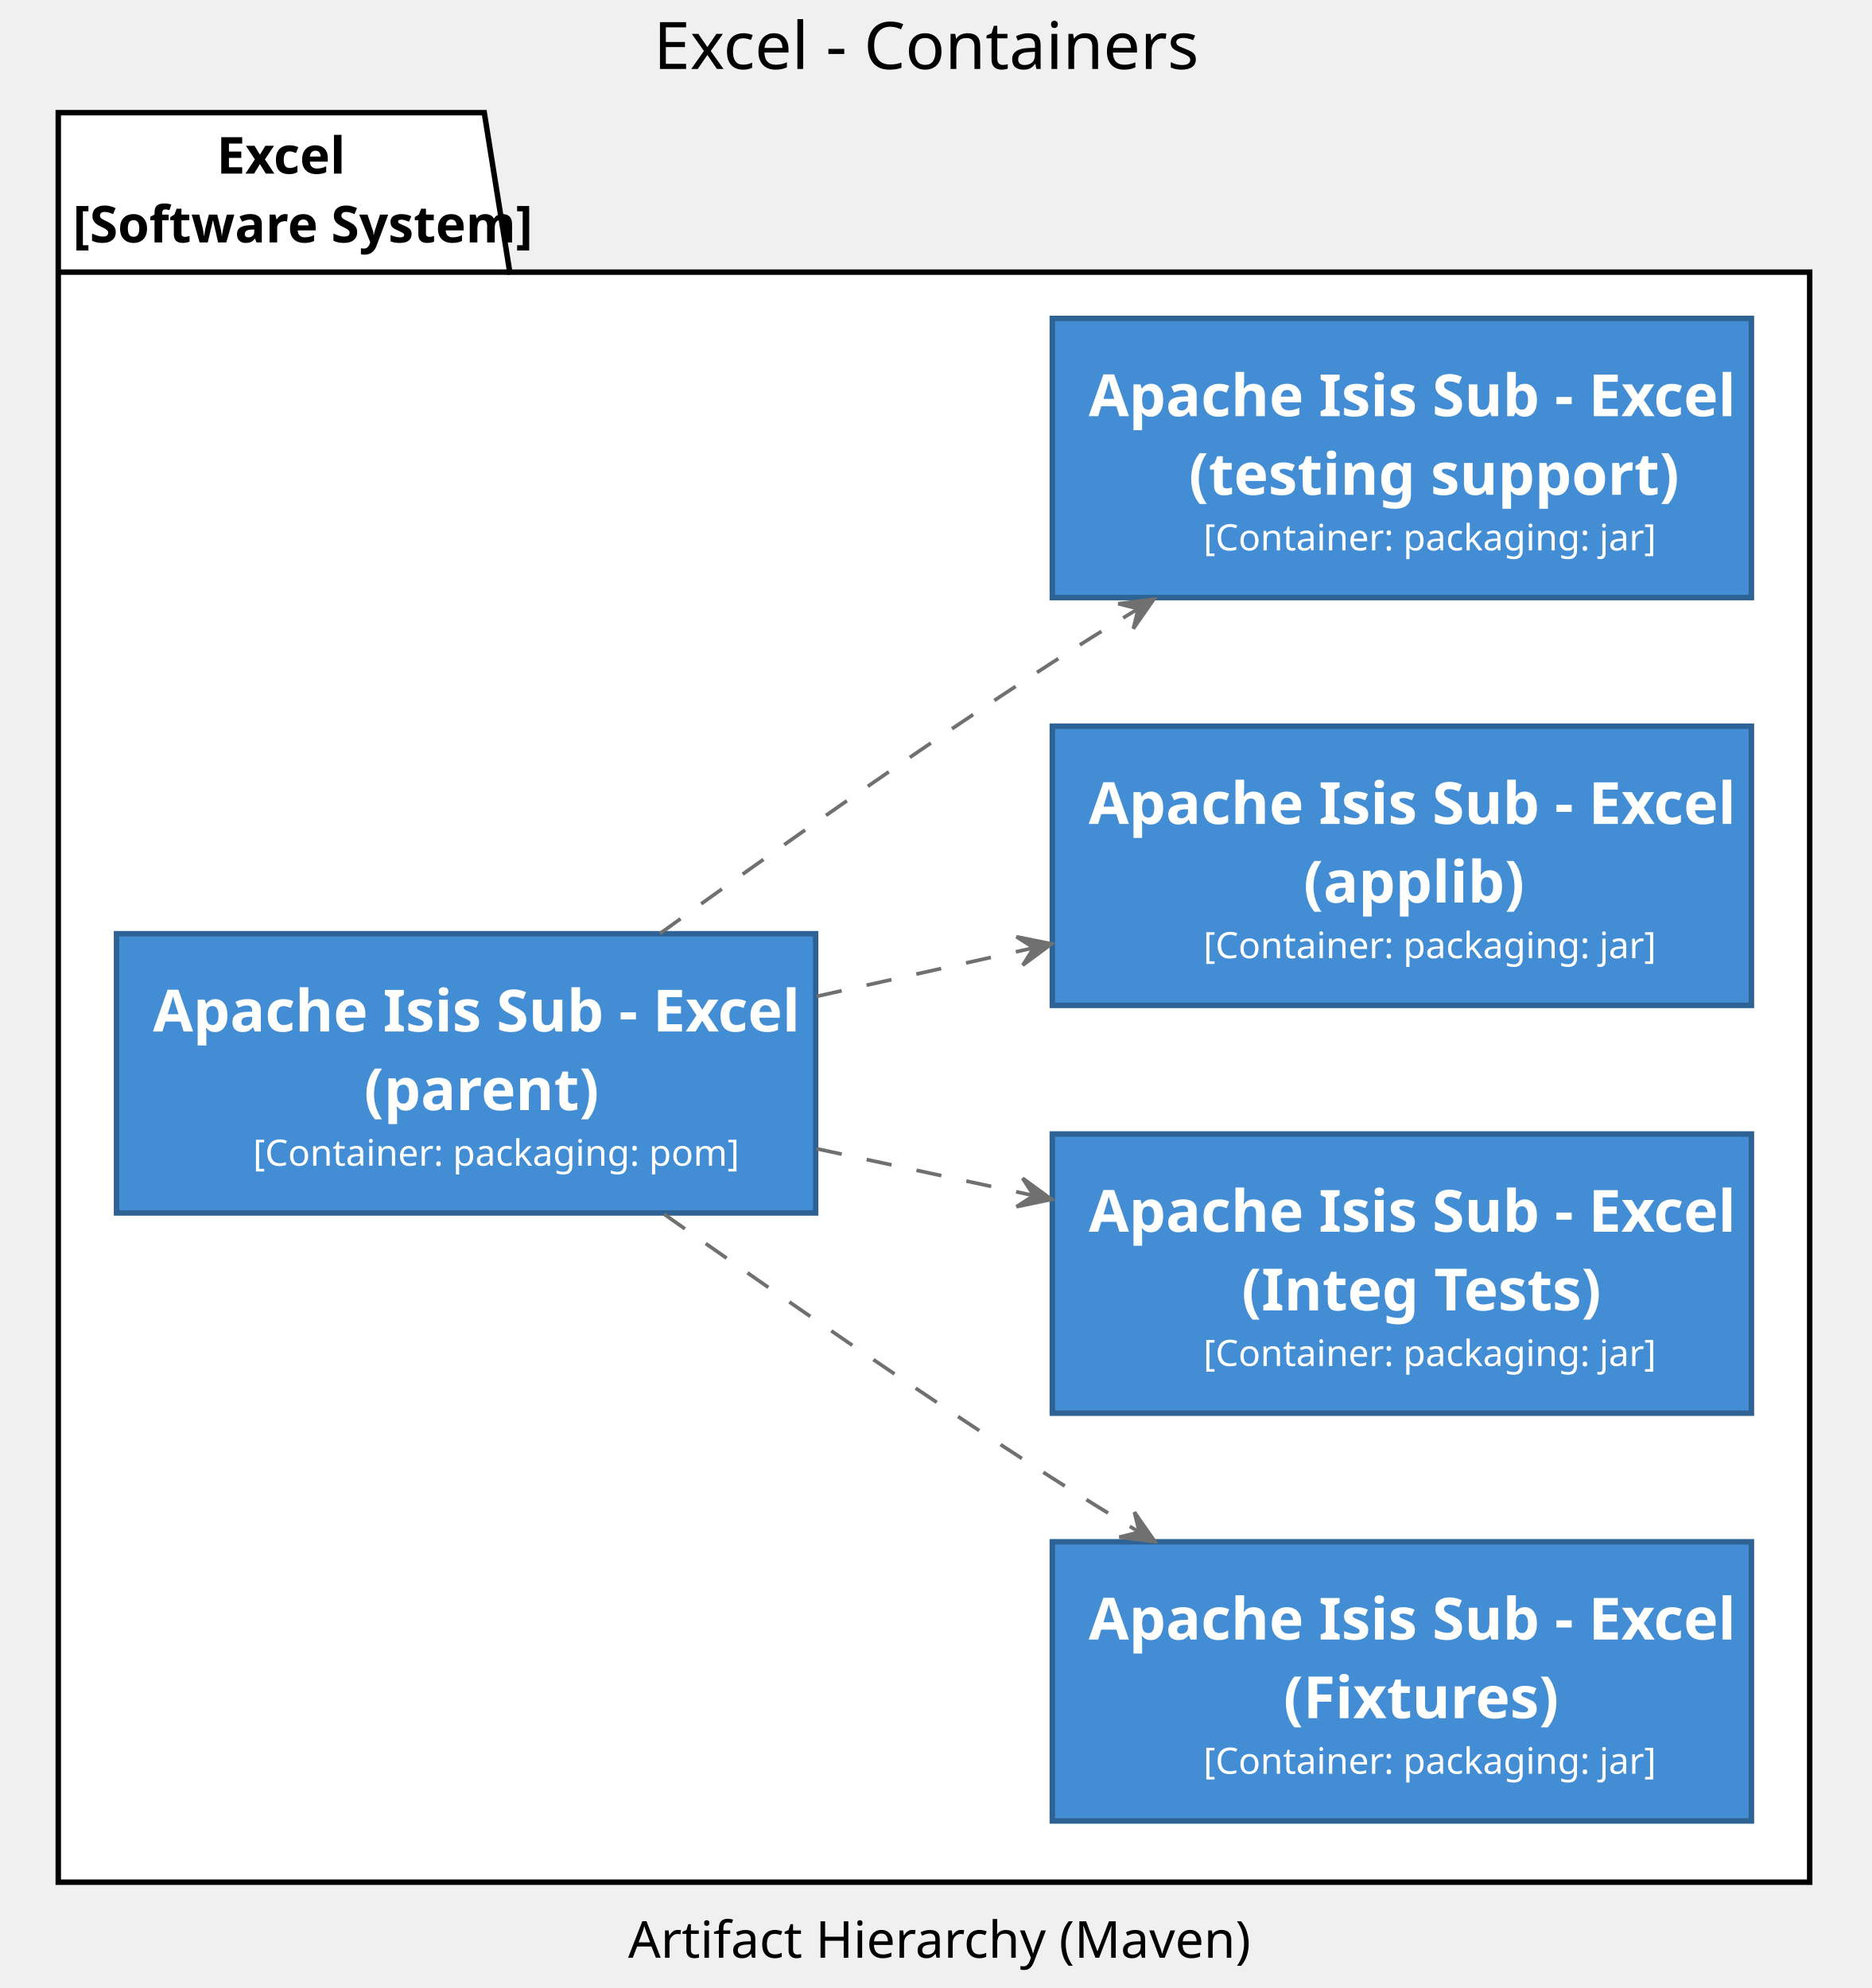
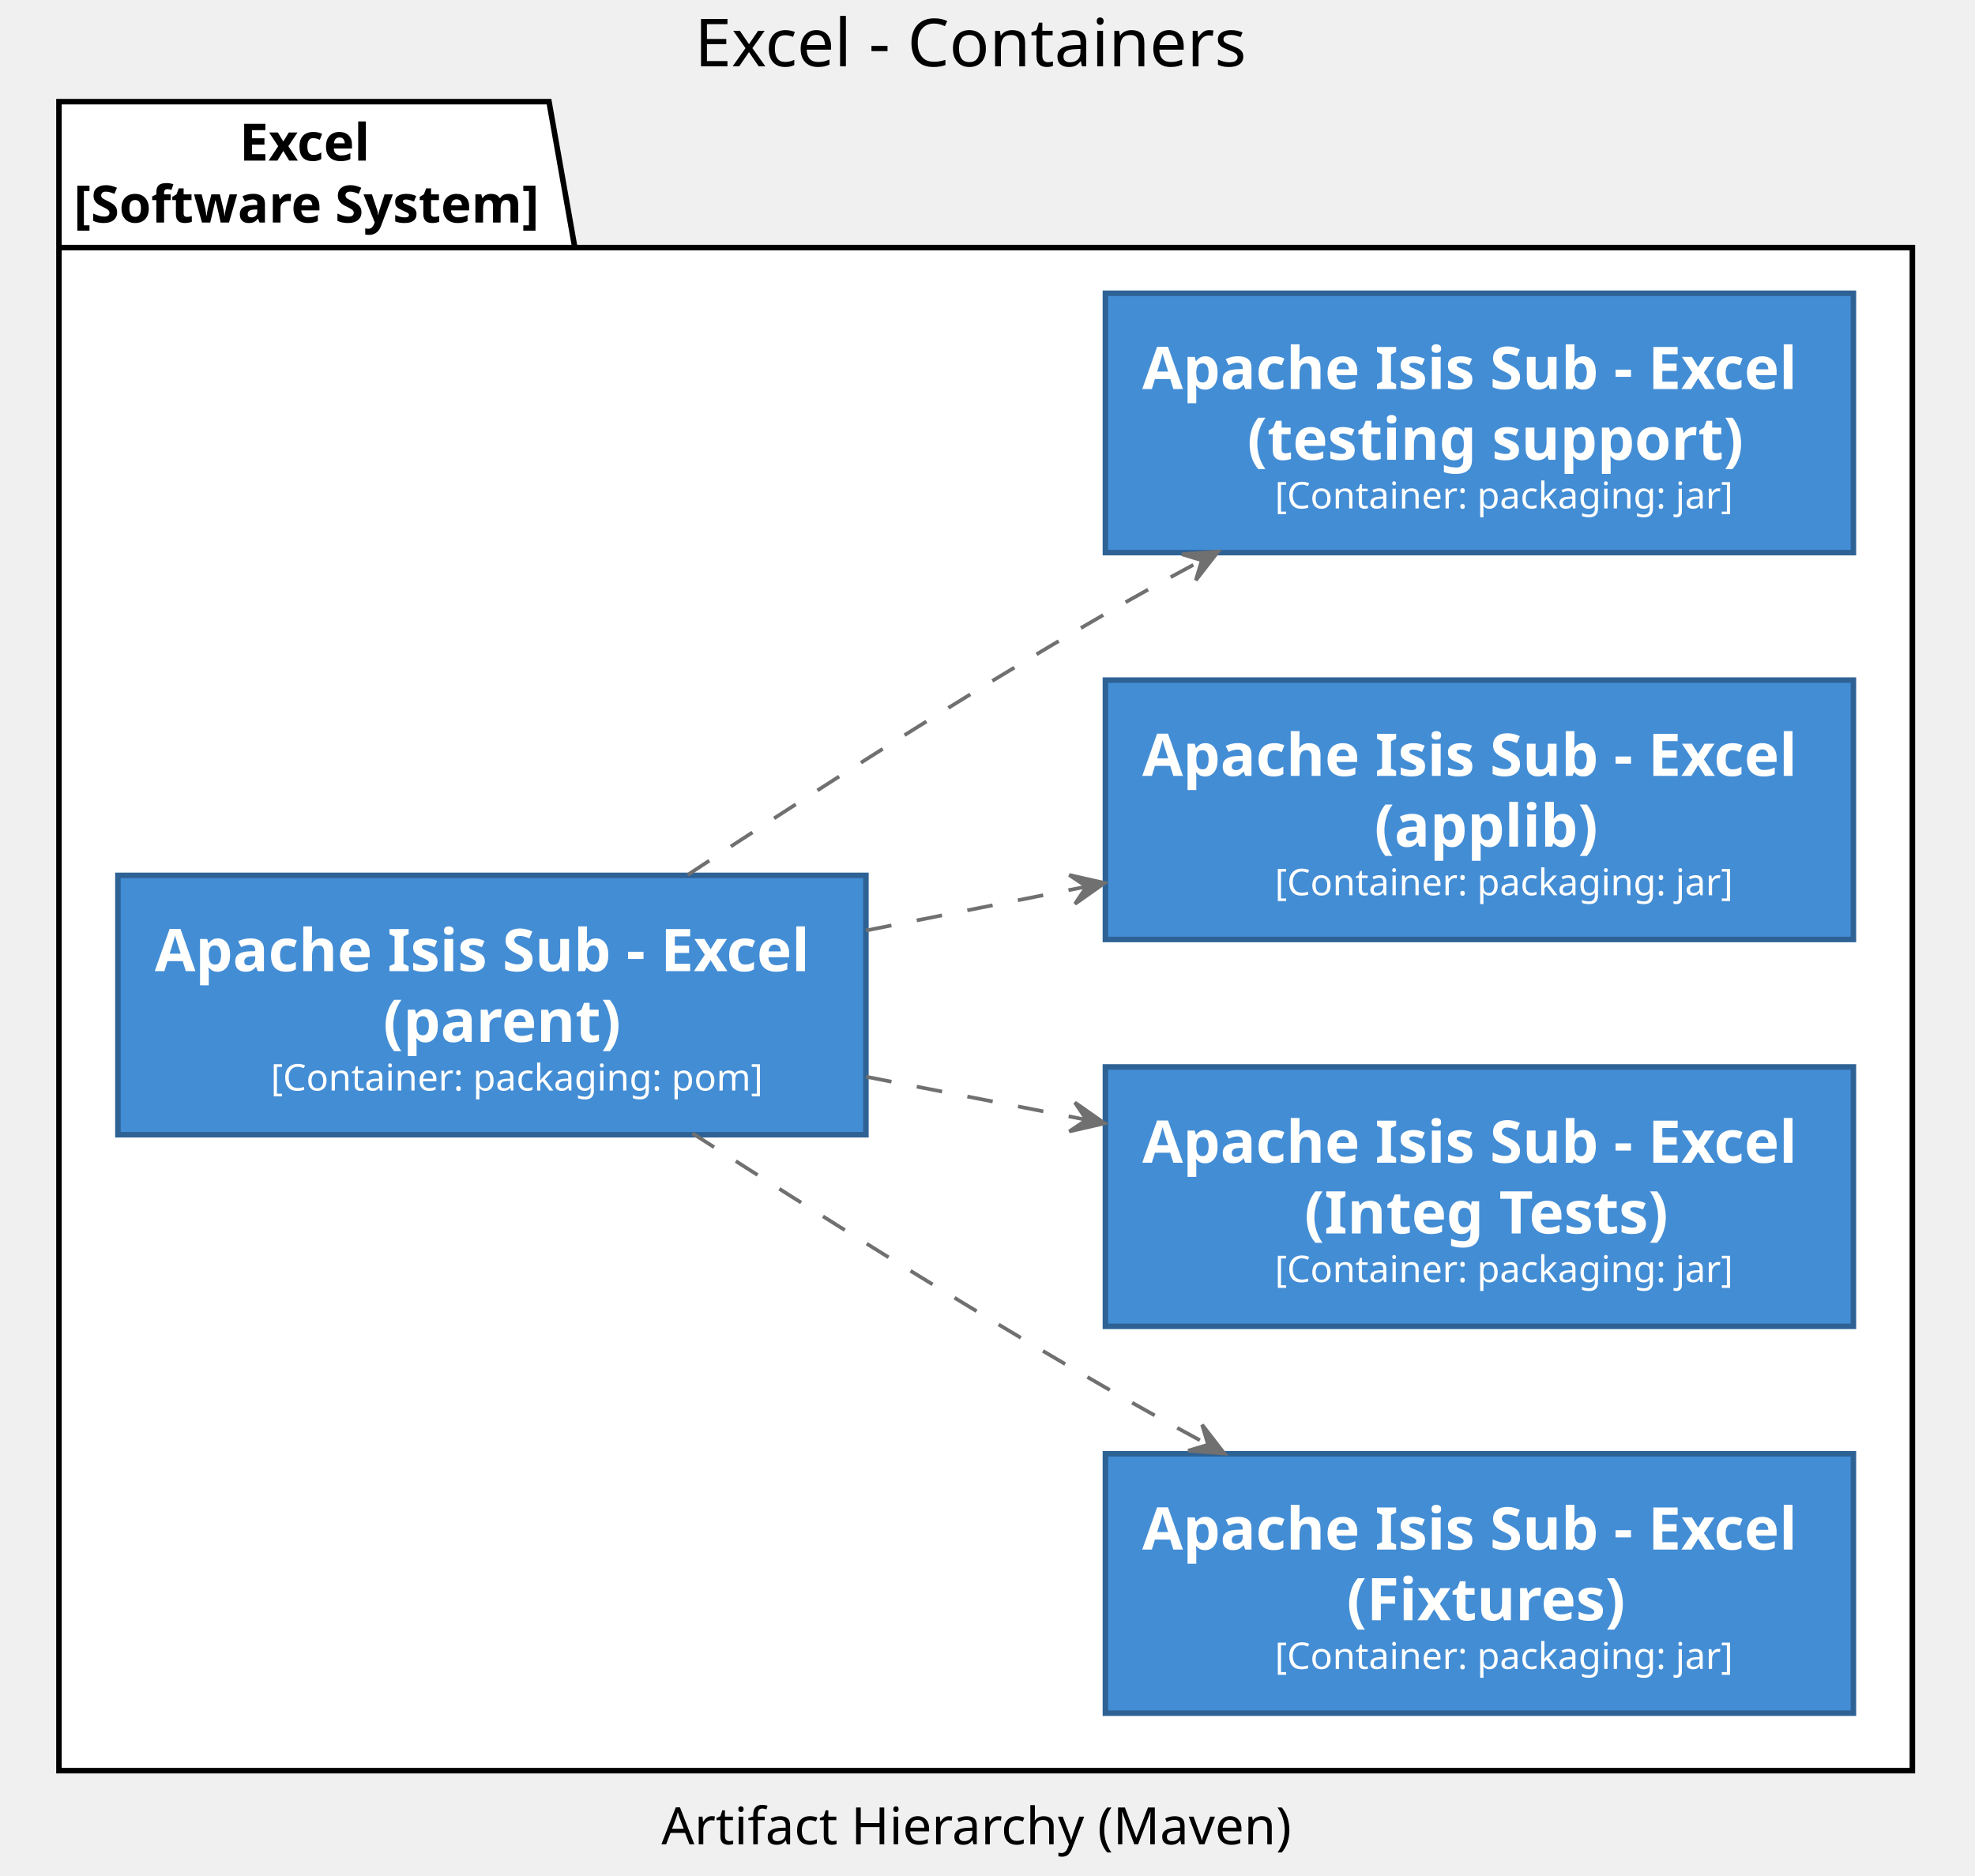
- <svg xmlns="http://www.w3.org/2000/svg" contentScriptType="application/ecmascript" contentStyleType="text/css" height="546px" preserveAspectRatio="none" style="width:514px;height:546px;" version="1.1" viewBox="0 0 514 546" width="514px" zoomAndPan="magnify">
+ <svg xmlns="http://www.w3.org/2000/svg" contentScriptType="application/ecmascript" contentStyleType="text/css" height="509px" preserveAspectRatio="none" style="width:536px;height:509px;" version="1.1" viewBox="0 0 536 509" width="536px" zoomAndPan="magnify">
  <defs />
  <g>
-     <text fill="#000000" font-family="sans-serif" font-size="18" lengthAdjust="spacing" textLength="142" x="179.5" y="18.949">Excel - Containers</text>
-     <polygon fill="#FFFFFF" points="16,30.949,133,30.949,140,74.738,497,74.738,497,516.949,16,516.949,16,30.949" style="stroke:#000000;stroke-width:1.5;" />
-     <line style="stroke:#000000;stroke-width:1.5;" x1="16" x2="140" y1="74.738" y2="74.738" />
-     <text fill="#000000" font-family="sans-serif" font-size="14" font-weight="bold" lengthAdjust="spacing" textLength="32" x="59.5" y="47.688">Excel</text>
-     <text fill="#000000" font-family="sans-serif" font-size="14" font-weight="bold" lengthAdjust="spacing" textLength="111" x="20" y="66.582">[Software System]</text>
-     <rect fill="#438DD5" height="76.684" style="stroke:#2E6295;stroke-width:1.5;" width="192" x="289" y="423.449" />
-     <text fill="#FFFFFE" font-family="sans-serif" font-size="16" font-weight="bold" lengthAdjust="spacing" textLength="167" x="299" y="450.293">Apache Isis Sub - Excel</text>
-     <text fill="#FFFFFE" font-family="sans-serif" font-size="16" font-weight="bold" lengthAdjust="spacing" textLength="65" x="352.5" y="471.887">(Fixtures)</text>
-     <text fill="#FFFFFE" font-family="sans-serif" font-size="10" lengthAdjust="spacing" textLength="109" x="330.5" y="487.164">[Container: packaging: jar]</text>
-     <rect fill="#438DD5" height="76.684" style="stroke:#2E6295;stroke-width:1.5;" width="192" x="289" y="311.449" />
-     <text fill="#FFFFFE" font-family="sans-serif" font-size="16" font-weight="bold" lengthAdjust="spacing" textLength="167" x="299" y="338.293">Apache Isis Sub - Excel</text>
-     <text fill="#FFFFFE" font-family="sans-serif" font-size="16" font-weight="bold" lengthAdjust="spacing" textLength="88" x="341" y="359.887">(Integ Tests)</text>
-     <text fill="#FFFFFE" font-family="sans-serif" font-size="10" lengthAdjust="spacing" textLength="109" x="330.5" y="375.164">[Container: packaging: jar]</text>
-     <rect fill="#438DD5" height="76.684" style="stroke:#2E6295;stroke-width:1.5;" width="192" x="289" y="199.449" />
-     <text fill="#FFFFFE" font-family="sans-serif" font-size="16" font-weight="bold" lengthAdjust="spacing" textLength="167" x="299" y="226.293">Apache Isis Sub - Excel</text>
-     <text fill="#FFFFFE" font-family="sans-serif" font-size="16" font-weight="bold" lengthAdjust="spacing" textLength="54" x="358" y="247.887">(applib)</text>
-     <text fill="#FFFFFE" font-family="sans-serif" font-size="10" lengthAdjust="spacing" textLength="109" x="330.5" y="263.164">[Container: packaging: jar]</text>
-     <rect fill="#438DD5" height="76.684" style="stroke:#2E6295;stroke-width:1.5;" width="192" x="32" y="256.449" />
-     <text fill="#FFFFFE" font-family="sans-serif" font-size="16" font-weight="bold" lengthAdjust="spacing" textLength="167" x="42" y="283.293">Apache Isis Sub - Excel</text>
-     <text fill="#FFFFFE" font-family="sans-serif" font-size="16" font-weight="bold" lengthAdjust="spacing" textLength="56" x="100" y="304.887">(parent)</text>
-     <text fill="#FFFFFE" font-family="sans-serif" font-size="10" lengthAdjust="spacing" textLength="117" x="69.5" y="320.164">[Container: packaging: pom]</text>
-     <rect fill="#438DD5" height="76.684" style="stroke:#2E6295;stroke-width:1.5;" width="192" x="289" y="87.449" />
-     <text fill="#FFFFFE" font-family="sans-serif" font-size="16" font-weight="bold" lengthAdjust="spacing" textLength="167" x="299" y="114.293">Apache Isis Sub - Excel</text>
-     <text fill="#FFFFFE" font-family="sans-serif" font-size="16" font-weight="bold" lengthAdjust="spacing" textLength="117" x="326.5" y="135.887">(testing support)</text>
-     <text fill="#FFFFFE" font-family="sans-serif" font-size="10" lengthAdjust="spacing" textLength="109" x="330.5" y="151.164">[Container: packaging: jar]</text>
-     <path d="M182.39,333.459 C213.18,355.299 252.84,382.799 289,405.949 C296.62,410.829 304.66,415.809 312.71,420.699 " fill="none" id="2-to-4" style="stroke:#707070;stroke-width:1.0;stroke-dasharray:7.0,7.0;" />
-     <polygon fill="#707070" points="317.18,423.399,311.552,415.317,312.903,420.81,307.409,422.16,317.18,423.399" style="stroke:#707070;stroke-width:1.0;" />
-     <text fill="#000000" font-family="sans-serif" font-size="10" lengthAdjust="spacing" textLength="0" x="258" y="382.477" />
-     <path d="M224.32,315.509 C243.75,319.699 264.24,324.119 283.84,328.349 " fill="none" id="2-to-5" style="stroke:#707070;stroke-width:1.0;stroke-dasharray:7.0,7.0;" />
-     <polygon fill="#707070" points="288.8,329.419,280.849,323.606,283.913,328.362,279.158,331.425,288.8,329.419" style="stroke:#707070;stroke-width:1.0;" />
-     <text fill="#000000" font-family="sans-serif" font-size="10" lengthAdjust="spacing" textLength="0" x="258" y="319.477" />
-     <path d="M224.32,273.639 C243.75,269.299 264.24,264.719 283.84,260.339 " fill="none" id="2-to-3" style="stroke:#707070;stroke-width:1.0;stroke-dasharray:7.0,7.0;" />
-     <polygon fill="#707070" points="288.8,259.229,279.147,257.277,283.919,260.314,280.882,265.086,288.8,259.229" style="stroke:#707070;stroke-width:1.0;" />
-     <text fill="#000000" font-family="sans-serif" font-size="10" lengthAdjust="spacing" textLength="0" x="258" y="263.477" />
-     <path d="M181.22,256.429 C212.13,234.049 252.3,205.669 289,181.949 C296.53,177.079 304.48,172.119 312.45,167.269 " fill="none" id="2-to-6" style="stroke:#707070;stroke-width:1.0;stroke-dasharray:7.0,7.0;" />
-     <polygon fill="#707070" points="316.88,164.579,307.109,165.818,312.603,167.168,311.252,172.662,316.88,164.579" style="stroke:#707070;stroke-width:1.0;" />
-     <text fill="#000000" font-family="sans-serif" font-size="10" lengthAdjust="spacing" textLength="0" x="258" y="199.477" />
-     <text fill="#000000" font-family="sans-serif" font-size="14" lengthAdjust="spacing" textLength="156" x="172.5" y="537.688">Artifact Hierarchy (Maven)</text>
+     <text fill="#000000" font-family="sans-serif" font-size="18" lengthAdjust="spacing" textLength="146" x="188.5" y="18">Excel - Containers</text>
+     <polygon fill="#FFFFFF" points="16,27.6,149,27.6,156,67.2,519,67.2,519,480.6,16,480.6,16,27.6" style="stroke:#000000;stroke-width:1.5;" />
+     <line style="stroke:#000000;stroke-width:1.5;" x1="16" x2="156" y1="67.2" y2="67.2" />
+     <text fill="#000000" font-family="sans-serif" font-size="14" font-weight="bold" lengthAdjust="spacing" textLength="37" x="65" y="43.6">Excel</text>
+     <text fill="#000000" font-family="sans-serif" font-size="14" font-weight="bold" lengthAdjust="spacing" textLength="127" x="20" y="60.4">[Software System]</text>
+     <rect fill="#438DD5" height="70.4" style="stroke:#2E6295;stroke-width:1.5;" width="203" x="300" y="394.6" />
+     <text fill="#FFFFFE" font-family="sans-serif" font-size="16" font-weight="bold" lengthAdjust="spacing" textLength="179" x="310" y="420.6">Apache Isis Sub - Excel</text>
+     <text fill="#FFFFFE" font-family="sans-serif" font-size="16" font-weight="bold" lengthAdjust="spacing" textLength="72" x="365.5" y="439.8">(Fixtures)</text>
+     <text fill="#FFFFFE" font-family="sans-serif" font-size="10" lengthAdjust="spacing" textLength="111" x="346" y="453">[Container: packaging: jar]</text>
+     <rect fill="#438DD5" height="70.4" style="stroke:#2E6295;stroke-width:1.5;" width="203" x="300" y="289.6" />
+     <text fill="#FFFFFE" font-family="sans-serif" font-size="16" font-weight="bold" lengthAdjust="spacing" textLength="179" x="310" y="315.6">Apache Isis Sub - Excel</text>
+     <text fill="#FFFFFE" font-family="sans-serif" font-size="16" font-weight="bold" lengthAdjust="spacing" textLength="95" x="354" y="334.8">(Integ Tests)</text>
+     <text fill="#FFFFFE" font-family="sans-serif" font-size="10" lengthAdjust="spacing" textLength="111" x="346" y="348">[Container: packaging: jar]</text>
+     <rect fill="#438DD5" height="70.4" style="stroke:#2E6295;stroke-width:1.5;" width="203" x="300" y="184.6" />
+     <text fill="#FFFFFE" font-family="sans-serif" font-size="16" font-weight="bold" lengthAdjust="spacing" textLength="179" x="310" y="210.6">Apache Isis Sub - Excel</text>
+     <text fill="#FFFFFE" font-family="sans-serif" font-size="16" font-weight="bold" lengthAdjust="spacing" textLength="57" x="373" y="229.8">(applib)</text>
+     <text fill="#FFFFFE" font-family="sans-serif" font-size="10" lengthAdjust="spacing" textLength="111" x="346" y="243">[Container: packaging: jar]</text>
+     <rect fill="#438DD5" height="70.4" style="stroke:#2E6295;stroke-width:1.5;" width="203" x="32" y="237.6" />
+     <text fill="#FFFFFE" font-family="sans-serif" font-size="16" font-weight="bold" lengthAdjust="spacing" textLength="179" x="42" y="263.6">Apache Isis Sub - Excel</text>
+     <text fill="#FFFFFE" font-family="sans-serif" font-size="16" font-weight="bold" lengthAdjust="spacing" textLength="59" x="104" y="282.8">(parent)</text>
+     <text fill="#FFFFFE" font-family="sans-serif" font-size="10" lengthAdjust="spacing" textLength="120" x="73.5" y="296">[Container: packaging: pom]</text>
+     <rect fill="#438DD5" height="70.4" style="stroke:#2E6295;stroke-width:1.5;" width="203" x="300" y="79.6" />
+     <text fill="#FFFFFE" font-family="sans-serif" font-size="16" font-weight="bold" lengthAdjust="spacing" textLength="179" x="310" y="105.6">Apache Isis Sub - Excel</text>
+     <text fill="#FFFFFE" font-family="sans-serif" font-size="16" font-weight="bold" lengthAdjust="spacing" textLength="126" x="338.5" y="124.8">(testing support)</text>
+     <text fill="#FFFFFE" font-family="sans-serif" font-size="10" lengthAdjust="spacing" textLength="111" x="346" y="138">[Container: packaging: jar]</text>
+     <path d="M187.91,307.6 C220.03,328.29 261.93,354.64 300,376.6 C308.88,381.72 318.3,386.95 327.68,392.03 " fill="none" id="2-to-4" style="stroke:#707070;stroke-width:1.0;stroke-dasharray:7.0,7.0;" />
+     <polygon fill="#707070" points="332.27,394.51,326.245,386.719,327.869,392.138,322.45,393.761,332.27,394.51" style="stroke:#707070;stroke-width:1.0;" />
+     <text fill="#000000" font-family="sans-serif" font-size="10" lengthAdjust="spacing" textLength="0" x="269" y="355.6" />
+     <path d="M235.06,292.26 C254.59,296.08 275.12,300.09 294.81,303.94 " fill="none" id="2-to-5" style="stroke:#707070;stroke-width:1.0;stroke-dasharray:7.0,7.0;" />
+     <polygon fill="#707070" points="299.79,304.91,291.724,299.259,294.883,303.951,290.19,307.11,299.79,304.91" style="stroke:#707070;stroke-width:1.0;" />
+     <text fill="#000000" font-family="sans-serif" font-size="10" lengthAdjust="spacing" textLength="0" x="269" y="296.6" />
+     <path d="M235.06,252.56 C254.59,248.67 275.12,244.58 294.81,240.66 " fill="none" id="2-to-3" style="stroke:#707070;stroke-width:1.0;stroke-dasharray:7.0,7.0;" />
+     <polygon fill="#707070" points="299.79,239.67,290.184,237.496,294.885,240.642,291.74,245.344,299.79,239.67" style="stroke:#707070;stroke-width:1.0;" />
+     <text fill="#000000" font-family="sans-serif" font-size="10" lengthAdjust="spacing" textLength="0" x="269" y="244.6" />
+     <path d="M186.65,237.45 C218.86,216.18 261.29,188.95 300,166.6 C308.25,161.83 316.99,157.01 325.73,152.31 " fill="none" id="2-to-6" style="stroke:#707070;stroke-width:1.0;stroke-dasharray:7.0,7.0;" />
+     <polygon fill="#707070" points="330.58,149.72,320.758,150.444,326.173,152.081,324.536,157.496,330.58,149.72" style="stroke:#707070;stroke-width:1.0;" />
+     <text fill="#000000" font-family="sans-serif" font-size="10" lengthAdjust="spacing" textLength="0" x="269" y="184.6" />
+     <text fill="#000000" font-family="sans-serif" font-size="14" lengthAdjust="spacing" textLength="164" x="179.5" y="500.6">Artifact Hierarchy (Maven)</text>
  </g>
</svg>
